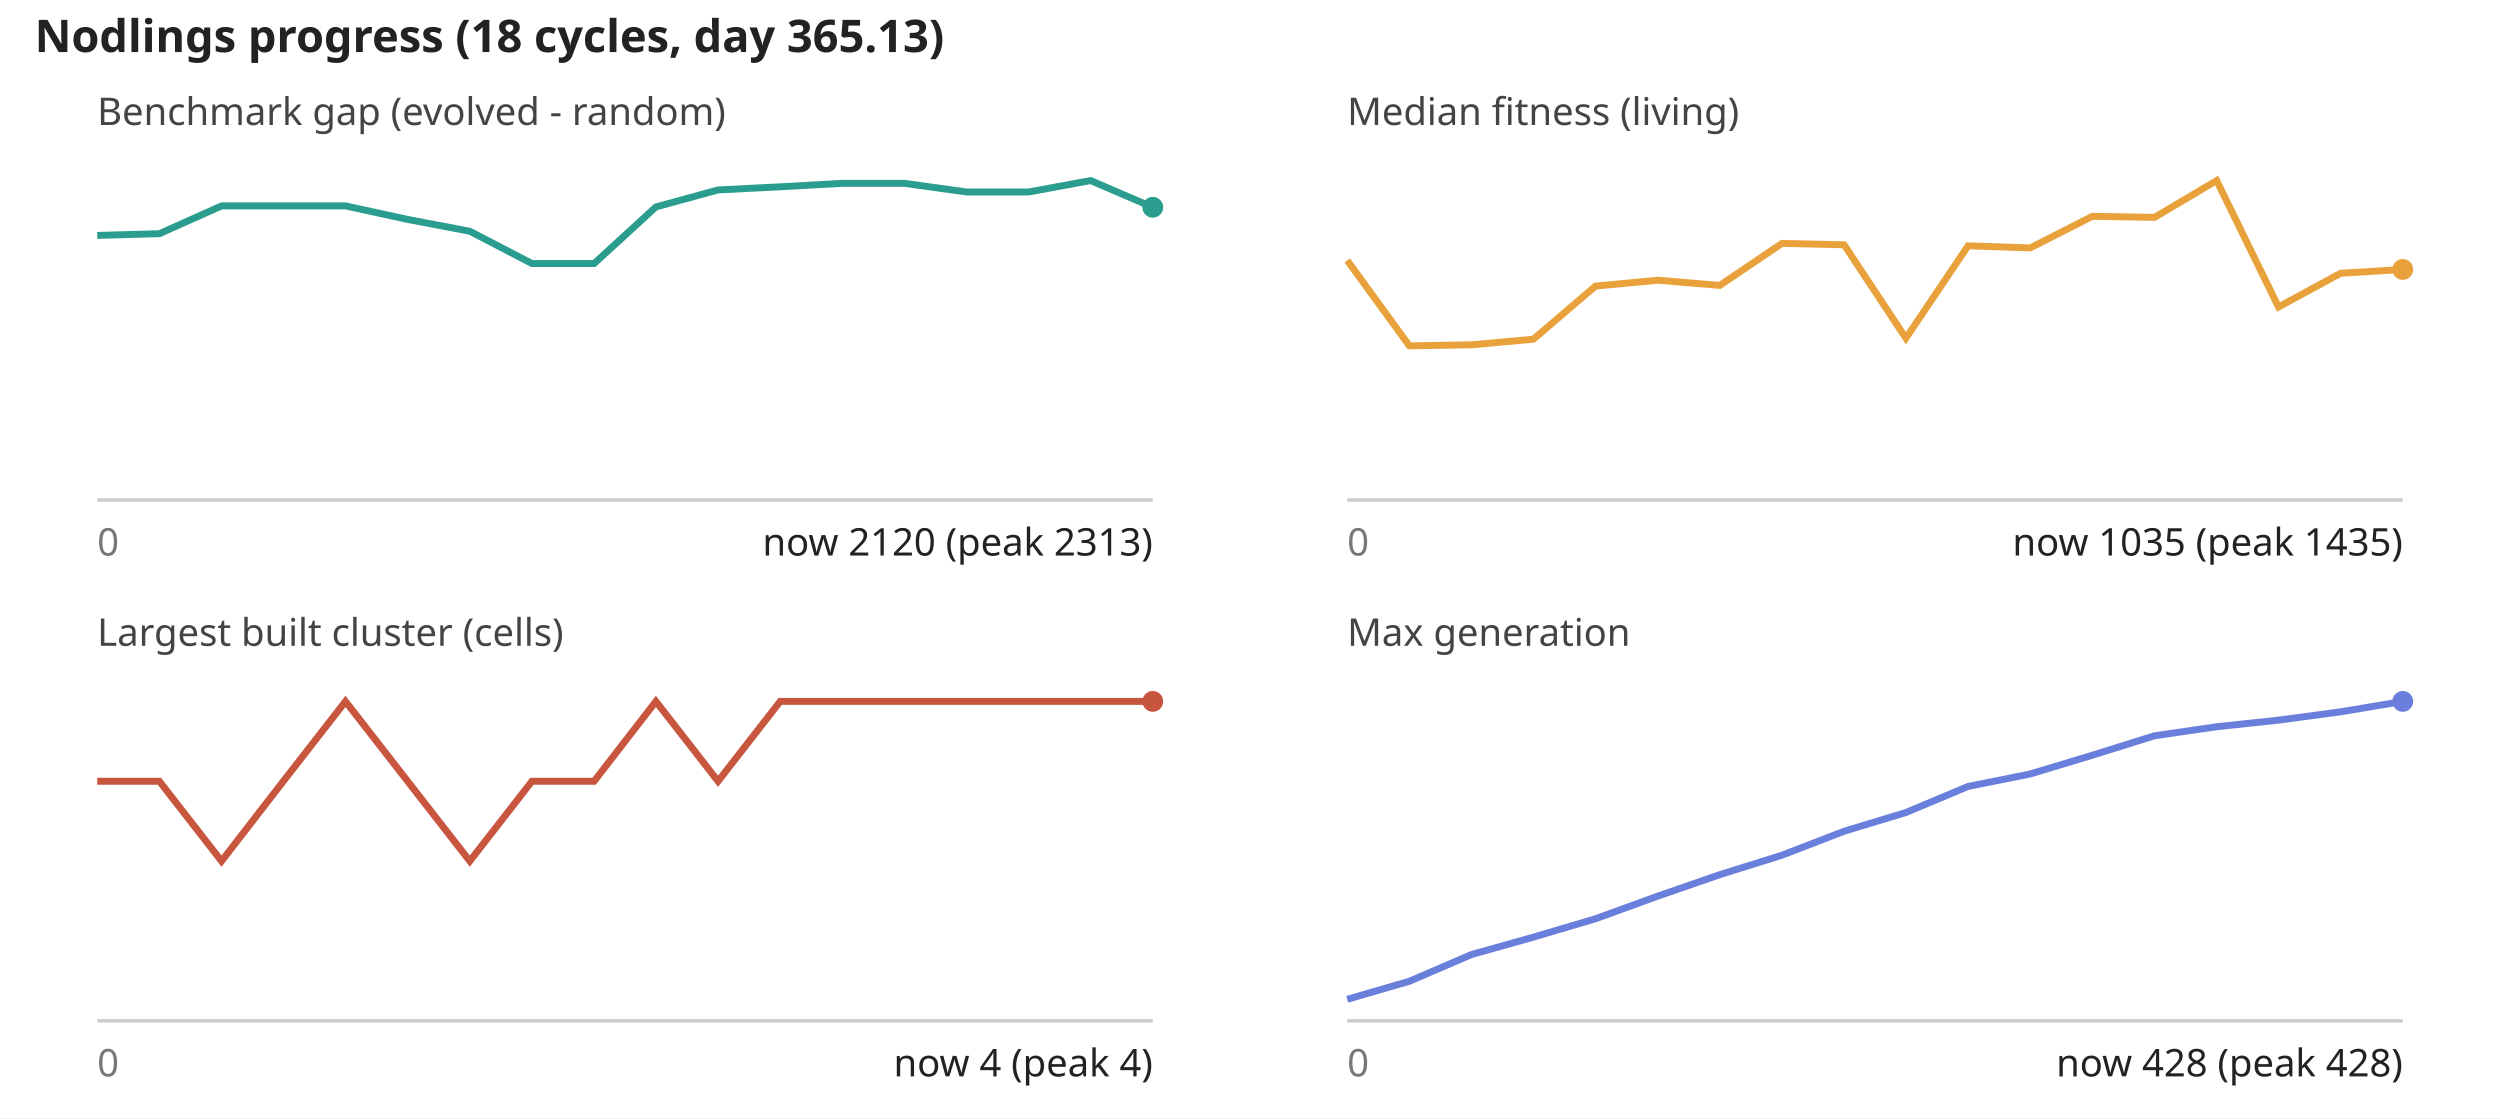
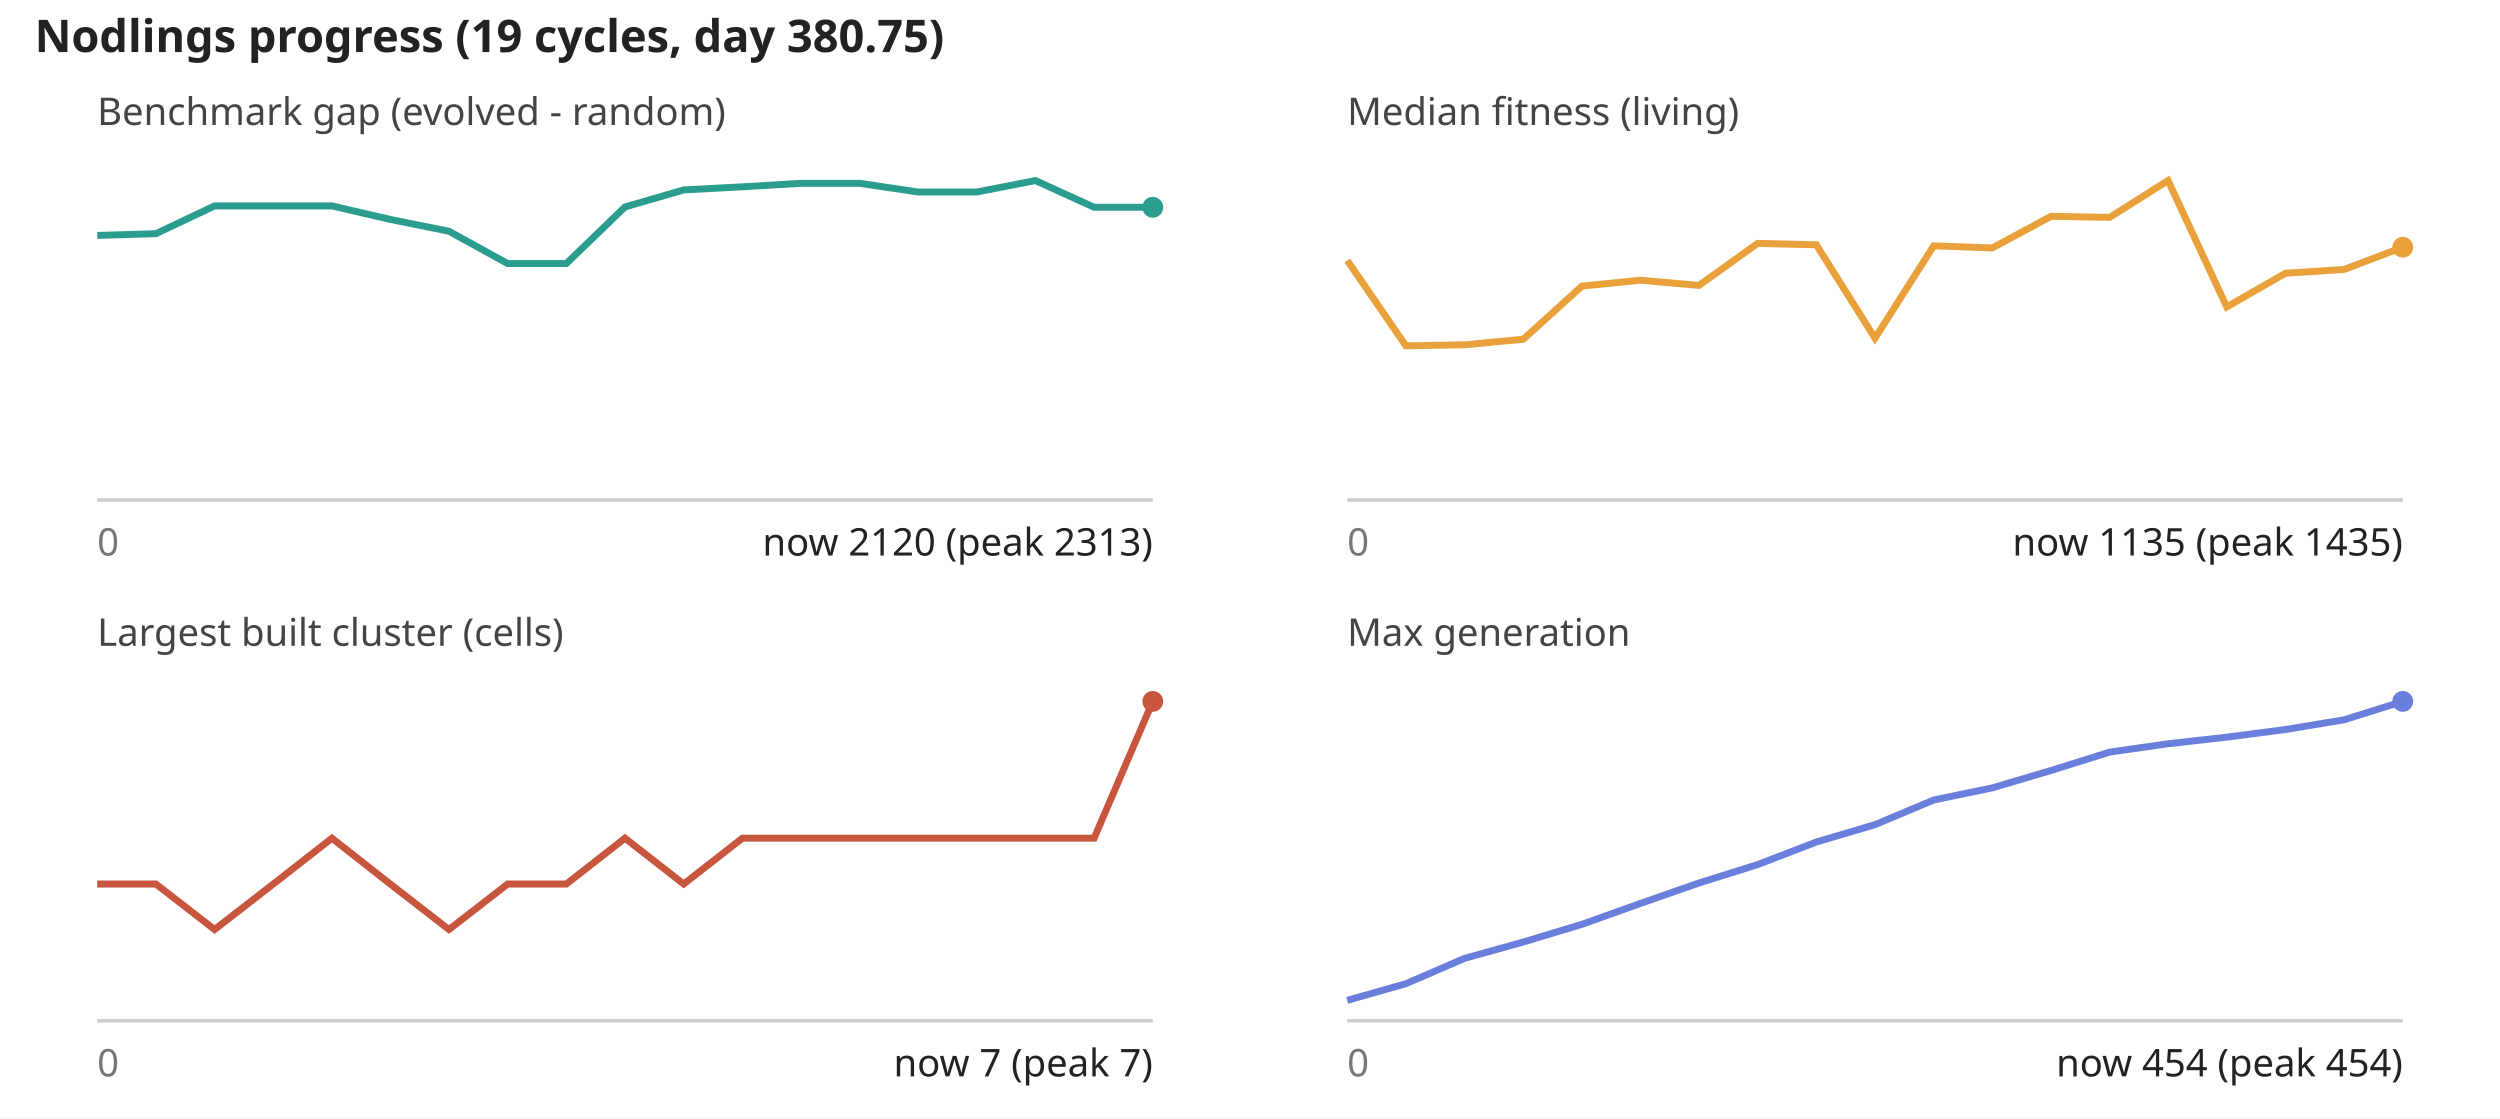
<svg xmlns="http://www.w3.org/2000/svg" viewBox="0 0 720 322" font-family="sans-serif" font-size="11">
  <rect width="100%" height="100%" fill="#fff" />
-   <text x="10" y="15" font-size="13" font-weight="bold" fill="#222">Nodlings progress (18 cycles, day 365.13)</text>
+   <text x="10" y="15" font-size="13" font-weight="bold" fill="#222">Nodlings progress (19 cycles, day 380.75)</text>
  <text x="28" y="36" fill="#444">Benchmark gap (evolved - random)</text>
  <line x1="28" y1="144" x2="332" y2="144" stroke="#ccc" />
-   <polyline fill="none" stroke="#2a9d8f" stroke-width="2" points="28.0,67.8 45.9,67.3 63.8,59.3 81.6,59.3 99.5,59.3 117.4,63.2 135.3,66.6 153.2,75.9 171.1,75.9 188.9,59.6 206.8,54.7 224.7,53.8 242.6,52.8 260.5,52.8 278.4,55.3 296.2,55.3 314.1,52.0 332.0,59.7" />
+   <polyline fill="none" stroke="#2a9d8f" stroke-width="2" points="28.0,67.8 44.9,67.3 61.8,59.3 78.7,59.3 95.6,59.3 112.4,63.2 129.3,66.6 146.2,75.9 163.1,75.9 180.0,59.6 196.9,54.7 213.8,53.8 230.7,52.8 247.6,52.8 264.4,55.3 281.3,55.3 298.2,52.0 315.1,59.7 332.0,59.7" />
  <circle cx="332.0" cy="59.7" r="3" fill="#2a9d8f" />
  <text x="28" y="160" fill="#777">0</text>
  <text x="332" y="160" text-anchor="end" fill="#222">now 2120 (peak 2313)</text>
  <text x="388" y="36" fill="#444">Median fitness (living)</text>
  <line x1="388" y1="144" x2="692" y2="144" stroke="#ccc" />
-   <polyline fill="none" stroke="#e9a23b" stroke-width="2" points="388.0,75.0 405.9,99.6 423.8,99.3 441.6,97.7 459.5,82.4 477.4,80.7 495.3,82.2 513.2,70.1 531.1,70.5 548.9,97.4 566.8,70.8 584.7,71.4 602.6,62.3 620.5,62.6 638.4,52.0 656.2,88.4 674.1,78.7 692.0,77.6" />
-   <circle cx="692.0" cy="77.6" r="3" fill="#e9a23b" />
+   <polyline fill="none" stroke="#e9a23b" stroke-width="2" points="388.0,75.0 404.9,99.6 421.8,99.3 438.7,97.7 455.6,82.4 472.4,80.7 489.3,82.2 506.2,70.1 523.1,70.5 540.0,97.4 556.9,70.8 573.8,71.4 590.7,62.3 607.6,62.6 624.4,52.0 641.3,88.4 658.2,78.7 675.1,77.6 692.0,71.2" />
+   <circle cx="692.0" cy="71.2" r="3" fill="#e9a23b" />
  <text x="388" y="160" fill="#777">0</text>
-   <text x="692" y="160" text-anchor="end" fill="#222">now 1035 (peak 1435)</text>
+   <text x="692" y="160" text-anchor="end" fill="#222">now 1135 (peak 1435)</text>
  <text x="28" y="186" fill="#444">Largest built cluster (cells)</text>
  <line x1="28" y1="294" x2="332" y2="294" stroke="#ccc" />
-   <polyline fill="none" stroke="#c8553d" stroke-width="2" points="28.0,225.0 45.9,225.0 63.8,248.0 81.6,225.0 99.5,202.0 117.4,225.0 135.3,248.0 153.2,225.0 171.1,225.0 188.9,202.0 206.8,225.0 224.7,202.0 242.6,202.0 260.5,202.0 278.4,202.0 296.2,202.0 314.1,202.0 332.0,202.0" />
+   <polyline fill="none" stroke="#c8553d" stroke-width="2" points="28.0,254.6 44.9,254.6 61.8,267.7 78.7,254.6 95.6,241.4 112.4,254.6 129.3,267.7 146.2,254.6 163.1,254.6 180.0,241.4 196.9,254.6 213.8,241.4 230.7,241.4 247.6,241.4 264.4,241.4 281.3,241.4 298.2,241.4 315.1,241.4 332.0,202.0" />
  <circle cx="332.0" cy="202.0" r="3" fill="#c8553d" />
  <text x="28" y="310" fill="#777">0</text>
-   <text x="332" y="310" text-anchor="end" fill="#222">now 4 (peak 4)</text>
+   <text x="332" y="310" text-anchor="end" fill="#222">now 7 (peak 7)</text>
  <text x="388" y="186" fill="#444">Max generation</text>
  <line x1="388" y1="294" x2="692" y2="294" stroke="#ccc" />
-   <polyline fill="none" stroke="#6a7fdb" stroke-width="2" points="388.0,287.8 405.9,282.6 423.8,274.9 441.6,269.9 459.5,264.6 477.4,258.1 495.3,251.9 513.2,246.3 531.1,239.4 548.9,234.0 566.8,226.5 584.7,222.9 602.6,217.5 620.5,211.9 638.4,209.3 656.2,207.4 674.1,205.0 692.0,202.0" />
+   <polyline fill="none" stroke="#6a7fdb" stroke-width="2" points="388.0,288.1 404.9,283.3 421.8,276.0 438.7,271.3 455.6,266.2 472.4,260.2 489.3,254.3 506.2,249.0 523.1,242.5 540.0,237.5 556.9,230.4 573.8,226.9 590.7,221.9 607.6,216.6 624.4,214.2 641.3,212.3 658.2,210.1 675.1,207.3 692.0,202.0" />
  <circle cx="692.0" cy="202.0" r="3" fill="#6a7fdb" />
  <text x="388" y="310" fill="#777">0</text>
-   <text x="692" y="310" text-anchor="end" fill="#222">now 428 (peak 428)</text>
+   <text x="692" y="310" text-anchor="end" fill="#222">now 454 (peak 454)</text>
</svg>
